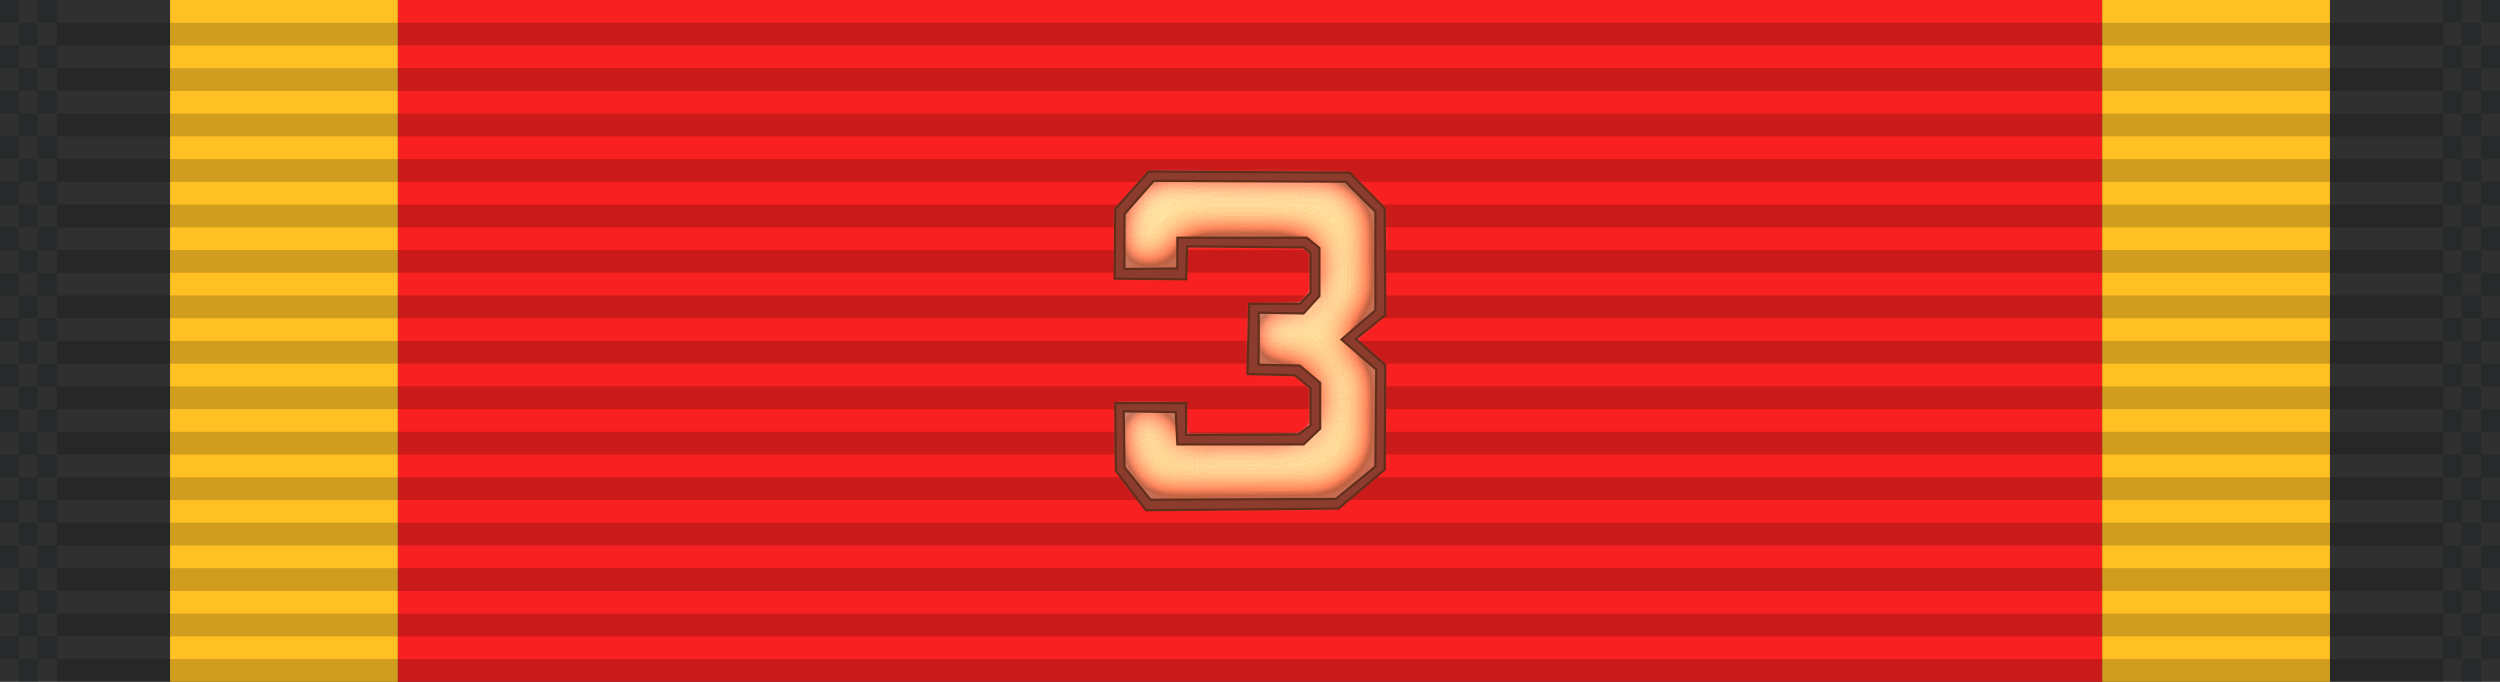
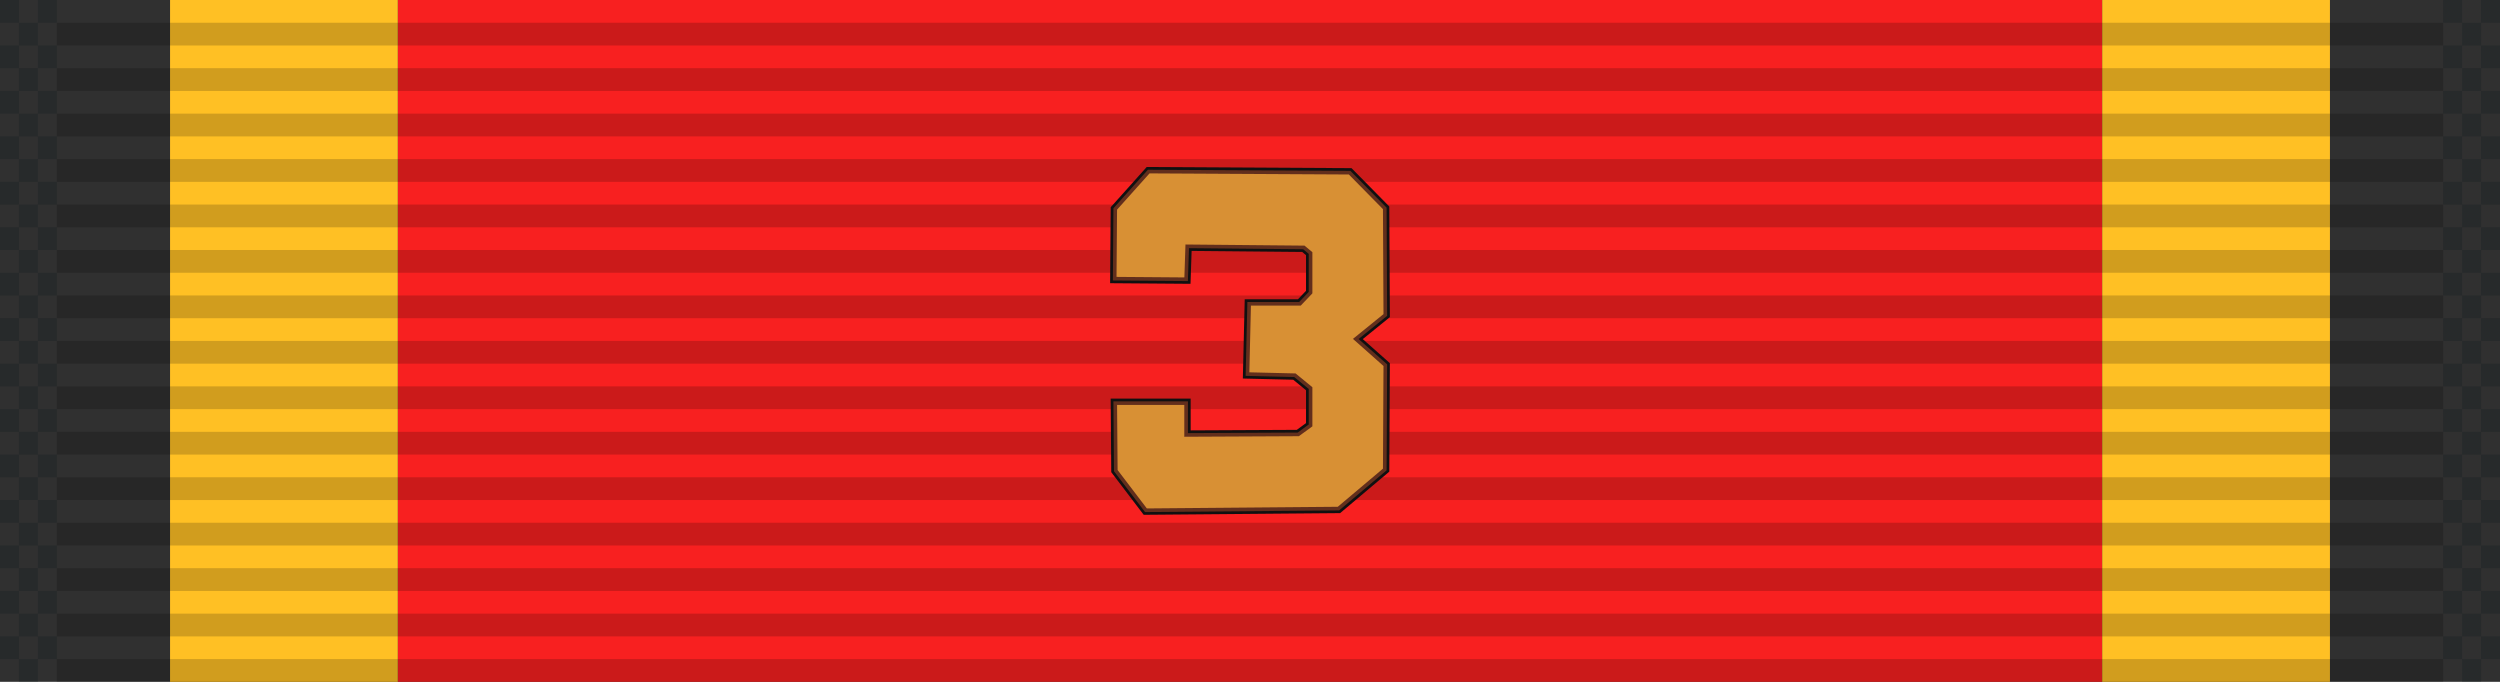
<svg xmlns="http://www.w3.org/2000/svg" xmlns:xlink="http://www.w3.org/1999/xlink" width="132" height="36" version="1.1" id="svg1" xml:space="preserve">
  <defs id="defs1">
    <pattern patternUnits="userSpaceOnUse" width="3.78" height="35.906" patternTransform="scale(1)" preserveAspectRatio="xMidYMid" id="pattern4" style="fill:#000000">
      <g id="g4">
        <rect style="opacity:0.3;vector-effect:non-scaling-stroke;fill:none;fill-opacity:1;stroke:none;stroke-width:0.453;stroke-linecap:round;stroke-linejoin:round;stroke-opacity:1;-inkscape-stroke:hairline" id="rect3" width="3.78" height="35.906" x="0" y="0" />
        <rect style="opacity:0.3;vector-effect:non-scaling-stroke;fill:#000000;fill-opacity:1;stroke:none;stroke-width:0.249;stroke-linecap:round;stroke-linejoin:round;stroke-opacity:1;-inkscape-stroke:hairline" id="rect4" width="3.78" height="1.89" x="0" y="1.89" />
        <rect style="opacity:0.3;vector-effect:non-scaling-stroke;fill:#000000;fill-opacity:1;stroke:none;stroke-width:0.249;stroke-linecap:round;stroke-linejoin:round;stroke-opacity:1;-inkscape-stroke:hairline" id="rect4-7" width="3.78" height="1.89" x="0" y="5.669" />
        <rect style="opacity:0.3;vector-effect:non-scaling-stroke;fill:#000000;fill-opacity:1;stroke:none;stroke-width:0.249;stroke-linecap:round;stroke-linejoin:round;stroke-opacity:1;-inkscape-stroke:hairline" id="rect4-1" width="3.78" height="1.89" x="0" y="9.449" />
        <rect style="opacity:0.3;vector-effect:non-scaling-stroke;fill:#000000;fill-opacity:1;stroke:none;stroke-width:0.249;stroke-linecap:round;stroke-linejoin:round;stroke-opacity:1;-inkscape-stroke:hairline" id="rect4-7-3" width="3.78" height="1.89" x="0" y="13.228" />
        <rect style="opacity:0.3;vector-effect:non-scaling-stroke;fill:#000000;fill-opacity:1;stroke:none;stroke-width:0.249;stroke-linecap:round;stroke-linejoin:round;stroke-opacity:1;-inkscape-stroke:hairline" id="rect4-13" width="3.78" height="1.89" x="0" y="17.008" />
        <rect style="opacity:0.3;vector-effect:non-scaling-stroke;fill:#000000;fill-opacity:1;stroke:none;stroke-width:0.249;stroke-linecap:round;stroke-linejoin:round;stroke-opacity:1;-inkscape-stroke:hairline" id="rect4-7-7" width="3.78" height="1.89" x="0" y="20.787" />
        <rect style="opacity:0.3;vector-effect:non-scaling-stroke;fill:#000000;fill-opacity:1;stroke:none;stroke-width:0.249;stroke-linecap:round;stroke-linejoin:round;stroke-opacity:1;-inkscape-stroke:hairline" id="rect4-1-8" width="3.78" height="1.89" x="0" y="24.567" />
        <rect style="opacity:0.3;vector-effect:non-scaling-stroke;fill:#000000;fill-opacity:1;stroke:none;stroke-width:0.249;stroke-linecap:round;stroke-linejoin:round;stroke-opacity:1;-inkscape-stroke:hairline" id="rect4-7-3-8" width="3.78" height="1.89" x="0" y="28.346" />
        <rect style="opacity:0.3;vector-effect:non-scaling-stroke;fill:#000000;fill-opacity:1;stroke:none;stroke-width:0.249;stroke-linecap:round;stroke-linejoin:round;stroke-opacity:1;-inkscape-stroke:hairline" id="rect4-7-3-8-4" width="3.78" height="1.89" x="0" y="32.126" />
      </g>
    </pattern>
    <filter style="color-interpolation-filters:sRGB;" id="filter6" x="-0.252" y="-0.2" width="1.505" height="1.4">
      <feGaussianBlur stdDeviation="1" result="result1" id="feGaussianBlur1" />
      <feComposite in="result1" in2="result1" result="result4" operator="in" id="feComposite1" />
      <feBlend in="result1" mode="screen" result="result5" in2="result4" id="feBlend1" />
      <feGaussianBlur stdDeviation="8" result="result6" in="result5" id="feGaussianBlur2" />
      <feComposite operator="atop" in="result6" in2="result5" result="result8" id="feComposite2" />
      <feComposite operator="in" result="fbSourceGraphic" in="result6" in2="result8" id="feComposite3" />
      <feGaussianBlur result="result0" in="fbSourceGraphic" stdDeviation="2.5" id="feGaussianBlur3" />
      <feSpecularLighting specularExponent="45" specularConstant="1.5" surfaceScale="1" lighting-color="rgb(255,255,255)" result="result1" in="result0" id="feSpecularLighting3">
        <fePointLight z="21000" y="-9000" x="-6000" id="fePointLight3" />
      </feSpecularLighting>
      <feComposite operator="in" result="result2" in="result1" in2="fbSourceGraphic" id="feComposite4" />
      <feComposite k3="1" k2="1" operator="arithmetic" result="result4" in="fbSourceGraphic" in2="result2" id="feComposite5" />
      <feComposite operator="in" in="result9" in2="result4" result="result91" id="feComposite6" />
      <feBlend mode="multiply" in2="result91" id="feBlend6" />
    </filter>
  </defs>
  <rect fill="#2350E6" width="132" height="36" id="rect1" style="fill:#303030;fill-opacity:1;stroke-width:0.603" x="1.9032616e-06" y="1.6041887e-06" />
  <rect style="opacity:1;vector-effect:non-scaling-stroke;fill:#f82020;fill-opacity:1;stroke-width:1.32;stroke-linecap:round;stroke-linejoin:round;-inkscape-stroke:hairline" id="rect2" width="89.995" height="36" x="21.003" y="1.6041887e-06" />
  <rect style="vector-effect:non-scaling-stroke;fill:#ffc024;fill-opacity:1;stroke-width:0.483;stroke-linecap:round;stroke-linejoin:round;-inkscape-stroke:hairline" id="rect2-1" width="12.024" height="36" x="8.979" y="1.6e-06" />
  <rect style="vector-effect:non-scaling-stroke;fill:#ffc024;fill-opacity:1;stroke-width:0.483;stroke-linecap:round;stroke-linejoin:round;-inkscape-stroke:hairline" id="rect2-1-8" width="12.024" height="36" x="110.997" y="-5.7410671e-06" />
  <g id="g9" transform="translate(-2.8913199e-5,44.95275)">
    <g transform="matrix(3.607732,0,0,3.779529,-271.2352,-691.3447)" id="g5723-7" clip-path="none" style="display:inline" mask="none">
      <rect id="use5371-0" y="171.342" x="76.013" height="0.318" width="34.925" style="fill:#000000;fill-opacity:0.18;stroke:none;stroke-width:0.856" />
      <use height="100%" width="100%" x="0" y="0" xlink:href="#use5371-0" transform="translate(0,0.635)" id="use5680-3" />
      <use height="100%" width="100%" x="0" y="0" xlink:href="#use5371-0" transform="translate(0,1.27)" id="use5682-2" />
      <use height="100%" width="100%" x="0" y="0" xlink:href="#use5371-0" transform="translate(0,1.905)" id="use5684-2" />
      <use height="100%" width="100%" x="0" y="0" xlink:href="#use5371-0" transform="translate(0,2.54)" id="use5686-1" />
      <use height="100%" width="100%" x="0" y="0" xlink:href="#use5371-0" transform="translate(0,3.175)" id="use5688-6" />
      <use height="100%" width="100%" x="0" y="0" xlink:href="#use5371-0" transform="translate(0,3.81)" id="use5690-2" />
      <use height="100%" width="100%" x="0" y="0" xlink:href="#use5371-0" transform="translate(0,4.445)" id="use5692-2" />
      <use height="100%" width="100%" x="0" y="0" xlink:href="#use5371-0" transform="translate(0,5.08)" id="use5694-8" />
      <use height="100%" width="100%" x="0" y="0" xlink:href="#use5371-0" transform="translate(0,5.715)" id="use5696-2" />
      <use height="100%" width="100%" x="0" y="0" xlink:href="#use5371-0" transform="translate(0,6.35)" id="use5698-8" />
      <use height="100%" width="100%" x="0" y="0" xlink:href="#use5371-0" transform="translate(0,6.985)" id="use5700-2" />
      <use height="100%" width="100%" x="0" y="0" xlink:href="#use5371-0" transform="translate(0,7.62)" id="use5702-1" />
      <use height="100%" width="100%" x="0" y="0" xlink:href="#use5371-0" transform="translate(0,8.255)" id="use5704-5" />
      <use height="100%" width="100%" x="0" y="0" xlink:href="#use5371-0" transform="translate(0,8.89)" id="use5706-7" />
    </g>
    <g transform="matrix(3.779529,0,0,3.779529,-259.8995,-590.2967)" id="g6302-4" clip-path="none" style="display:inline" mask="none">
      <rect style="opacity:1;fill:#001215;fill-opacity:0.196;stroke:none;stroke-width:0.025;stroke-miterlimit:4;stroke-dasharray:none;stroke-dashoffset:0;stroke-opacity:1" id="rect6165-8" width="0.265" height="0.318" x="68.765" y="144.289" />
      <use height="100%" width="100%" x="0" y="0" xlink:href="#rect6165-8" transform="translate(0,0.635)" id="use6169-2" />
      <use height="100%" width="100%" x="0" y="0" xlink:href="#rect6165-8" transform="translate(0,1.27)" id="use6171-5" />
      <use height="100%" width="100%" x="0" y="0" xlink:href="#rect6165-8" transform="translate(0,1.905)" id="use6173-6" />
      <use height="100%" width="100%" x="0" y="0" xlink:href="#rect6165-8" transform="translate(0,2.54)" id="use6175-8" />
      <use height="100%" width="100%" x="0" y="0" xlink:href="#rect6165-8" transform="translate(0,3.175)" id="use6177-1" />
      <use height="100%" width="100%" x="0" y="0" xlink:href="#rect6165-8" transform="translate(0,3.81)" id="use6179-7" />
      <use height="100%" width="100%" x="0" y="0" xlink:href="#rect6165-8" transform="translate(0,4.445)" id="use6181-1" />
      <use height="100%" width="100%" x="0" y="0" xlink:href="#rect6165-8" transform="translate(0,5.08)" id="use6183-3" />
      <use height="100%" width="100%" x="0" y="0" xlink:href="#rect6165-8" transform="translate(0,5.715)" id="use6185-3" />
      <use height="100%" width="100%" x="0" y="0" xlink:href="#rect6165-8" transform="translate(0,6.35)" id="use6187-9" />
      <use height="100%" width="100%" x="0" y="0" xlink:href="#rect6165-8" transform="translate(0,6.985)" id="use6189-6" />
      <use height="100%" width="100%" x="0" y="0" xlink:href="#rect6165-8" transform="translate(0,7.62)" id="use6191-2" />
      <use height="100%" width="100%" x="0" y="0" xlink:href="#rect6165-8" transform="translate(0,8.255)" id="use6193-9" />
      <use height="100%" width="100%" x="0" y="0" xlink:href="#rect6165-8" transform="translate(0,8.89)" id="use6195-2" />
      <use height="100%" width="100%" x="0" y="0" xlink:href="#rect6165-8" transform="translate(0.2645833,0.3175)" id="use6197-3" />
      <use height="100%" width="100%" x="0" y="0" xlink:href="#rect6165-8" transform="translate(0.2645833,0.9525)" id="use6199-4" />
      <use height="100%" width="100%" x="0" y="0" xlink:href="#rect6165-8" transform="translate(0.2645833,1.5875)" id="use6201-2" />
      <use height="100%" width="100%" x="0" y="0" xlink:href="#rect6165-8" transform="translate(0.2645833,2.2225)" id="use6203-5" />
      <use height="100%" width="100%" x="0" y="0" xlink:href="#rect6165-8" transform="translate(0.2645833,2.8575)" id="use6205-9" />
      <use height="100%" width="100%" x="0" y="0" xlink:href="#rect6165-8" transform="translate(0.2645833,3.4925)" id="use6207-9" />
      <use height="100%" width="100%" x="0" y="0" xlink:href="#rect6165-8" transform="translate(0.2645833,4.1275)" id="use6209-6" />
      <use height="100%" width="100%" x="0" y="0" xlink:href="#rect6165-8" transform="translate(0.2645833,4.7625)" id="use6211-0" />
      <use height="100%" width="100%" x="0" y="0" xlink:href="#rect6165-8" transform="translate(0.2645833,5.3975)" id="use6213-7" />
      <use height="100%" width="100%" x="0" y="0" xlink:href="#rect6165-8" transform="translate(0.2645833,6.0325)" id="use6215-3" />
      <use height="100%" width="100%" x="0" y="0" xlink:href="#rect6165-8" transform="translate(0.2645833,6.6675)" id="use6217-5" />
      <use height="100%" width="100%" x="0" y="0" xlink:href="#rect6165-8" transform="translate(0.2645833,7.3025)" id="use6219-9" />
      <use height="100%" width="100%" x="0" y="0" xlink:href="#rect6165-8" transform="translate(0.2645833,7.9375)" id="use6221-6" />
      <use height="100%" width="100%" x="0" y="0" xlink:href="#rect6165-8" transform="translate(0.2645833,8.5725)" id="use6223-2" />
      <use height="100%" width="100%" x="0" y="0" xlink:href="#rect6165-8" transform="translate(0.2645833,9.2075)" id="use6225-8" />
      <use x="0" y="0" xlink:href="#rect6165-8" transform="translate(0.5291672)" id="use6227-6" width="100%" height="100%" />
      <use x="0" y="0" xlink:href="#rect6165-8" transform="translate(0.5291672,0.6349999)" id="use6229-5" width="100%" height="100%" />
      <use x="0" y="0" xlink:href="#rect6165-8" transform="translate(0.5291672,1.27)" id="use6231-3" width="100%" height="100%" />
      <use x="0" y="0" xlink:href="#rect6165-8" transform="translate(0.5291672,1.905)" id="use6233-2" width="100%" height="100%" />
      <use x="0" y="0" xlink:href="#rect6165-8" transform="translate(0.5291672,2.54)" id="use6235-8" width="100%" height="100%" />
      <use x="0" y="0" xlink:href="#rect6165-8" transform="translate(0.5291672,3.175)" id="use6237-7" width="100%" height="100%" />
      <use x="0" y="0" xlink:href="#rect6165-8" transform="translate(0.5291672,3.81)" id="use6239-2" width="100%" height="100%" />
      <use x="0" y="0" xlink:href="#rect6165-8" transform="translate(0.5291672,4.445)" id="use6241-3" width="100%" height="100%" />
      <use x="0" y="0" xlink:href="#rect6165-8" transform="translate(0.5291672,5.08)" id="use6243-1" width="100%" height="100%" />
      <use x="0" y="0" xlink:href="#rect6165-8" transform="translate(0.5291672,5.715)" id="use6245-5" width="100%" height="100%" />
      <use x="0" y="0" xlink:href="#rect6165-8" transform="translate(0.5291672,6.35)" id="use6247-4" width="100%" height="100%" />
      <use x="0" y="0" xlink:href="#rect6165-8" transform="translate(0.5291672,6.985)" id="use6249-5" width="100%" height="100%" />
      <use x="0" y="0" xlink:href="#rect6165-8" transform="translate(0.5291672,7.62)" id="use6251-0" width="100%" height="100%" />
      <use x="0" y="0" xlink:href="#rect6165-8" transform="translate(0.5291672,8.255)" id="use6253-0" width="100%" height="100%" />
      <use x="0" y="0" xlink:href="#rect6165-8" transform="translate(0.5291672,8.89)" id="use6255-4" width="100%" height="100%" />
    </g>
    <g id="g6394-3" transform="matrix(3.779529,0,0,3.779529,-130.8995,-590.2967)" clip-path="none" mask="none">
      <rect y="144.289" x="68.765" height="0.318" width="0.265" id="rect6304-4" style="opacity:1;fill:#001215;fill-opacity:0.196;stroke:none;stroke-width:0.025;stroke-miterlimit:4;stroke-dasharray:none;stroke-dashoffset:0;stroke-opacity:1" />
      <use id="use6306-0" transform="translate(0,0.635)" xlink:href="#rect6165-8" y="0" x="0" width="100%" height="100%" />
      <use id="use6308-3" transform="translate(0,1.27)" xlink:href="#rect6165-8" y="0" x="0" width="100%" height="100%" />
      <use id="use6310-3" transform="translate(0,1.905)" xlink:href="#rect6165-8" y="0" x="0" width="100%" height="100%" />
      <use id="use6312-5" transform="translate(0,2.54)" xlink:href="#rect6165-8" y="0" x="0" width="100%" height="100%" />
      <use id="use6314-8" transform="translate(0,3.175)" xlink:href="#rect6165-8" y="0" x="0" width="100%" height="100%" />
      <use id="use6316-4" transform="translate(0,3.81)" xlink:href="#rect6165-8" y="0" x="0" width="100%" height="100%" />
      <use id="use6318-0" transform="translate(0,4.445)" xlink:href="#rect6165-8" y="0" x="0" width="100%" height="100%" />
      <use id="use6320-7" transform="translate(0,5.08)" xlink:href="#rect6165-8" y="0" x="0" width="100%" height="100%" />
      <use id="use6322-1" transform="translate(0,5.715)" xlink:href="#rect6165-8" y="0" x="0" width="100%" height="100%" />
      <use id="use6324-2" transform="translate(0,6.35)" xlink:href="#rect6165-8" y="0" x="0" width="100%" height="100%" />
      <use id="use6326-9" transform="translate(0,6.985)" xlink:href="#rect6165-8" y="0" x="0" width="100%" height="100%" />
      <use id="use6328-7" transform="translate(0,7.62)" xlink:href="#rect6165-8" y="0" x="0" width="100%" height="100%" />
      <use id="use6330-9" transform="translate(0,8.255)" xlink:href="#rect6165-8" y="0" x="0" width="100%" height="100%" />
      <use id="use6332-1" transform="translate(0,8.89)" xlink:href="#rect6165-8" y="0" x="0" width="100%" height="100%" />
      <use id="use6334-6" transform="translate(0.2645833,0.3175)" xlink:href="#rect6165-8" y="0" x="0" width="100%" height="100%" />
      <use id="use6336-2" transform="translate(0.2645833,0.9525)" xlink:href="#rect6165-8" y="0" x="0" width="100%" height="100%" />
      <use id="use6338-0" transform="translate(0.2645833,1.5875)" xlink:href="#rect6165-8" y="0" x="0" width="100%" height="100%" />
      <use id="use6340-7" transform="translate(0.2645833,2.2225)" xlink:href="#rect6165-8" y="0" x="0" width="100%" height="100%" />
      <use id="use6342-8" transform="translate(0.2645833,2.8575)" xlink:href="#rect6165-8" y="0" x="0" width="100%" height="100%" />
      <use id="use6344-0" transform="translate(0.2645833,3.4925)" xlink:href="#rect6165-8" y="0" x="0" width="100%" height="100%" />
      <use id="use6346-6" transform="translate(0.2645833,4.1275)" xlink:href="#rect6165-8" y="0" x="0" width="100%" height="100%" />
      <use id="use6348-6" transform="translate(0.2645833,4.7625)" xlink:href="#rect6165-8" y="0" x="0" width="100%" height="100%" />
      <use id="use6350-1" transform="translate(0.2645833,5.3975)" xlink:href="#rect6165-8" y="0" x="0" width="100%" height="100%" />
      <use id="use6352-3" transform="translate(0.2645833,6.0325)" xlink:href="#rect6165-8" y="0" x="0" width="100%" height="100%" />
      <use id="use6354-7" transform="translate(0.2645833,6.6675)" xlink:href="#rect6165-8" y="0" x="0" width="100%" height="100%" />
      <use id="use6356-5" transform="translate(0.2645833,7.3025)" xlink:href="#rect6165-8" y="0" x="0" width="100%" height="100%" />
      <use id="use6358-5" transform="translate(0.2645833,7.9375)" xlink:href="#rect6165-8" y="0" x="0" width="100%" height="100%" />
      <use id="use6360-2" transform="translate(0.2645833,8.5725)" xlink:href="#rect6165-8" y="0" x="0" width="100%" height="100%" />
      <use id="use6362-1" transform="translate(0.2645833,9.2075)" xlink:href="#rect6165-8" y="0" x="0" width="100%" height="100%" />
      <use height="100%" width="100%" id="use6364-0" transform="translate(0.5291672)" xlink:href="#rect6165-8" y="0" x="0" />
      <use height="100%" width="100%" id="use6366-8" transform="translate(0.5291672,0.6349999)" xlink:href="#rect6165-8" y="0" x="0" />
      <use height="100%" width="100%" id="use6368-3" transform="translate(0.5291672,1.27)" xlink:href="#rect6165-8" y="0" x="0" />
      <use height="100%" width="100%" id="use6370-6" transform="translate(0.5291672,1.905)" xlink:href="#rect6165-8" y="0" x="0" />
      <use height="100%" width="100%" id="use6372-6" transform="translate(0.5291672,2.54)" xlink:href="#rect6165-8" y="0" x="0" />
      <use height="100%" width="100%" id="use6374-6" transform="translate(0.5291672,3.175)" xlink:href="#rect6165-8" y="0" x="0" />
      <use height="100%" width="100%" id="use6376-9" transform="translate(0.5291672,3.81)" xlink:href="#rect6165-8" y="0" x="0" />
      <use height="100%" width="100%" id="use6378-8" transform="translate(0.5291672,4.445)" xlink:href="#rect6165-8" y="0" x="0" />
      <use height="100%" width="100%" id="use6380-1" transform="translate(0.5291672,5.08)" xlink:href="#rect6165-8" y="0" x="0" />
      <use height="100%" width="100%" id="use6382-0" transform="translate(0.5291672,5.715)" xlink:href="#rect6165-8" y="0" x="0" />
      <use height="100%" width="100%" id="use6384-3" transform="translate(0.5291672,6.35)" xlink:href="#rect6165-8" y="0" x="0" />
      <use height="100%" width="100%" id="use6386-2" transform="translate(0.5291672,6.985)" xlink:href="#rect6165-8" y="0" x="0" />
      <use height="100%" width="100%" id="use6388-4" transform="translate(0.5291672,7.62)" xlink:href="#rect6165-8" y="0" x="0" />
      <use height="100%" width="100%" id="use6390-1" transform="translate(0.5291672,8.255)" xlink:href="#rect6165-8" y="0" x="0" />
      <use height="100%" width="100%" id="use6392-9" transform="translate(0.5291672,8.89)" xlink:href="#rect6165-8" y="0" x="0" />
    </g>
  </g>
  <g id="g10165" transform="matrix(0.1166604,0,0,0.1166604,13.20859,-21.93085)">
-     <path id="path3362" d="m 393.728,312.234 v -28.284 l 14.142,-16.162 88.641,0.505 14.9,14.9 0.253,46.214 -14.647,12.374 14.647,12.627 -0.505,44.699 -19.698,17.173 -84.6,0.253 -12.879,-16.162 -0.253,-28.032 27.527,0.253 0.505,14.395 54.043,-0.253 6.313,-5.556 v -18.688 l -8.334,-6.819 -19.951,-0.253 0.253,-27.527 22.223,-0.253 5.808,-6.313 V 301.123 l -4.798,-3.283 -55.558,-0.253 -0.253,14.647 z" style="display:inline;fill:#a0573b;fill-opacity:1;fill-rule:evenodd;stroke:#8b3c2d;stroke-width:4.3;stroke-linecap:butt;stroke-linejoin:miter;stroke-miterlimit:4;stroke-dasharray:none;stroke-opacity:1;filter:url(#filter6)" />
-     <path id="path6275" style="display:inline;fill:#8b3c2d;fill-rule:evenodd;stroke:#622e1c;stroke-width:1px;stroke-linecap:butt;stroke-linejoin:miter;stroke-opacity:1;fill-opacity:1" d="M 406.683 265.638 L 391.531 282.564 L 391.28 314.123 L 423.609 314.374 L 424.111 299.474 L 476.899 299.976 L 479.929 302.504 L 479.929 320.435 L 475.124 325.491 L 452.137 325.491 L 451.384 357.301 L 472.847 357.82 L 479.929 363.629 L 479.929 380.538 L 474.371 384.59 L 423.609 384.841 L 423.609 370.443 L 391.531 370.443 L 391.782 400.997 L 405.427 418.928 L 492.552 418.174 L 513.513 400.495 L 513.764 353.266 L 500.388 341.396 L 513.764 330.547 L 513.513 282.296 L 497.608 266.14 L 406.683 265.638 z M 408.926 269.857 L 495.717 270.226 L 509.278 283.786 L 509.278 328.437 L 493.925 341.647 L 509.646 355.225 L 509.278 399.155 L 491.431 413.788 L 407.503 414.156 L 395.717 399.507 L 395.365 374.143 L 418.921 374.511 L 419.641 389.144 L 476.781 389.144 L 484.282 382.012 L 484.282 361.285 L 475.007 353.433 L 456.423 353.082 L 456.473 329.509 L 476.781 329.86 L 483.93 322.008 L 483.93 300.227 L 478.221 295.573 L 419.641 295.573 L 419.641 309.502 L 395.666 309.72 L 395.717 284.858 L 408.926 269.857 z " />
+     <path id="path6275-8" style="display:inline;fill:#b8860b;fill-opacity:1;fill-rule:evenodd;stroke:#101010;stroke-width:4.115;stroke-linecap:butt;stroke-linejoin:miter;stroke-opacity:1;stroke-dasharray:none" d="m 406.684,265.638 -15.151,16.926 -0.251,31.559 32.329,0.251 0.502,-14.9 52.787,0.502 3.03,2.528 v 17.931 l -4.805,5.056 h -22.987 l -0.753,31.81 21.463,0.519 7.082,5.809 v 16.909 l -5.558,4.052 -50.762,0.251 v -14.398 h -32.078 l 0.251,30.554 13.645,17.931 87.125,-0.753 20.961,-17.68 0.251,-47.229 -13.377,-11.87 13.377,-10.849 -0.251,-48.25 -15.905,-16.156 z" />
+     <path id="path6275-8-6" style="display:inline;fill:#d89034;fill-opacity:1;fill-rule:evenodd;stroke:#622e1c;stroke-width:1.646;stroke-linecap:butt;stroke-linejoin:miter;stroke-opacity:1;stroke-dasharray:none" d="m 406.684,265.638 -15.151,16.926 -0.251,31.559 32.329,0.251 0.502,-14.9 52.787,0.502 3.03,2.528 v 17.931 l -4.805,5.056 h -22.987 l -0.753,31.81 21.463,0.519 7.082,5.809 v 16.909 l -5.558,4.052 -50.762,0.251 v -14.398 h -32.078 l 0.251,30.554 13.645,17.931 87.125,-0.753 20.961,-17.68 0.251,-47.229 -13.377,-11.87 13.377,-10.849 -0.251,-48.25 -15.905,-16.156 z" />
  </g>
</svg>
